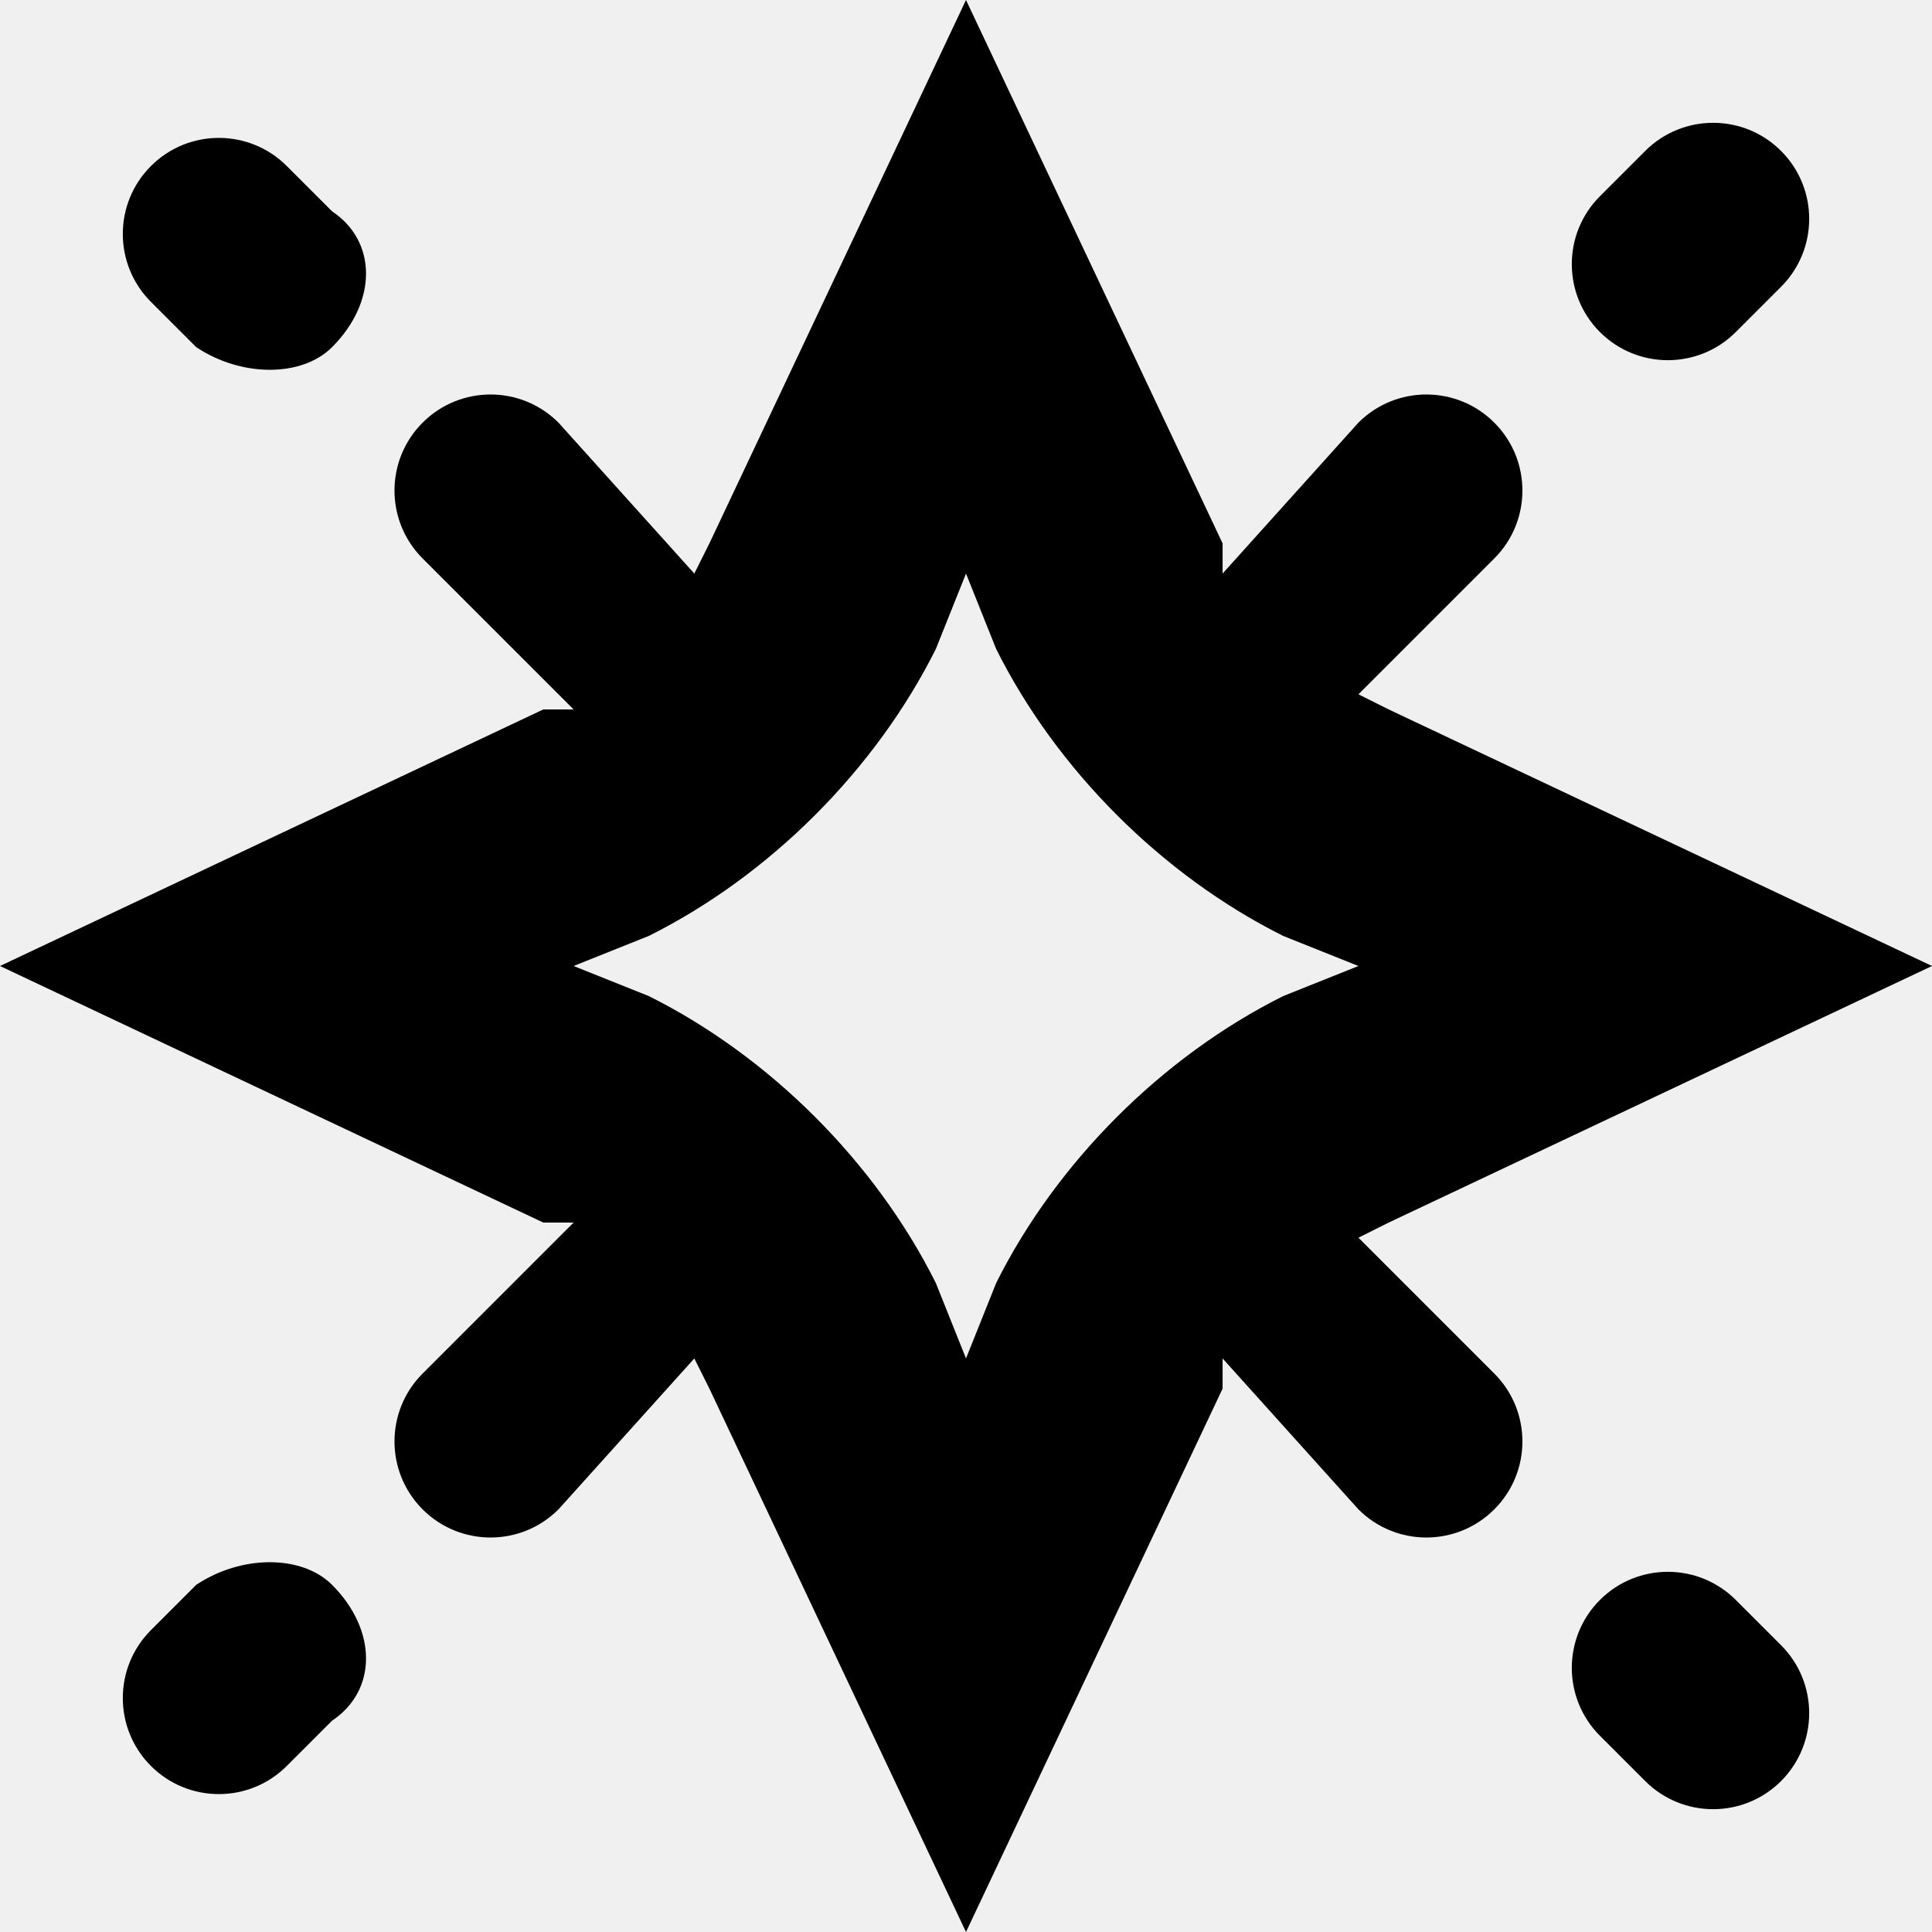
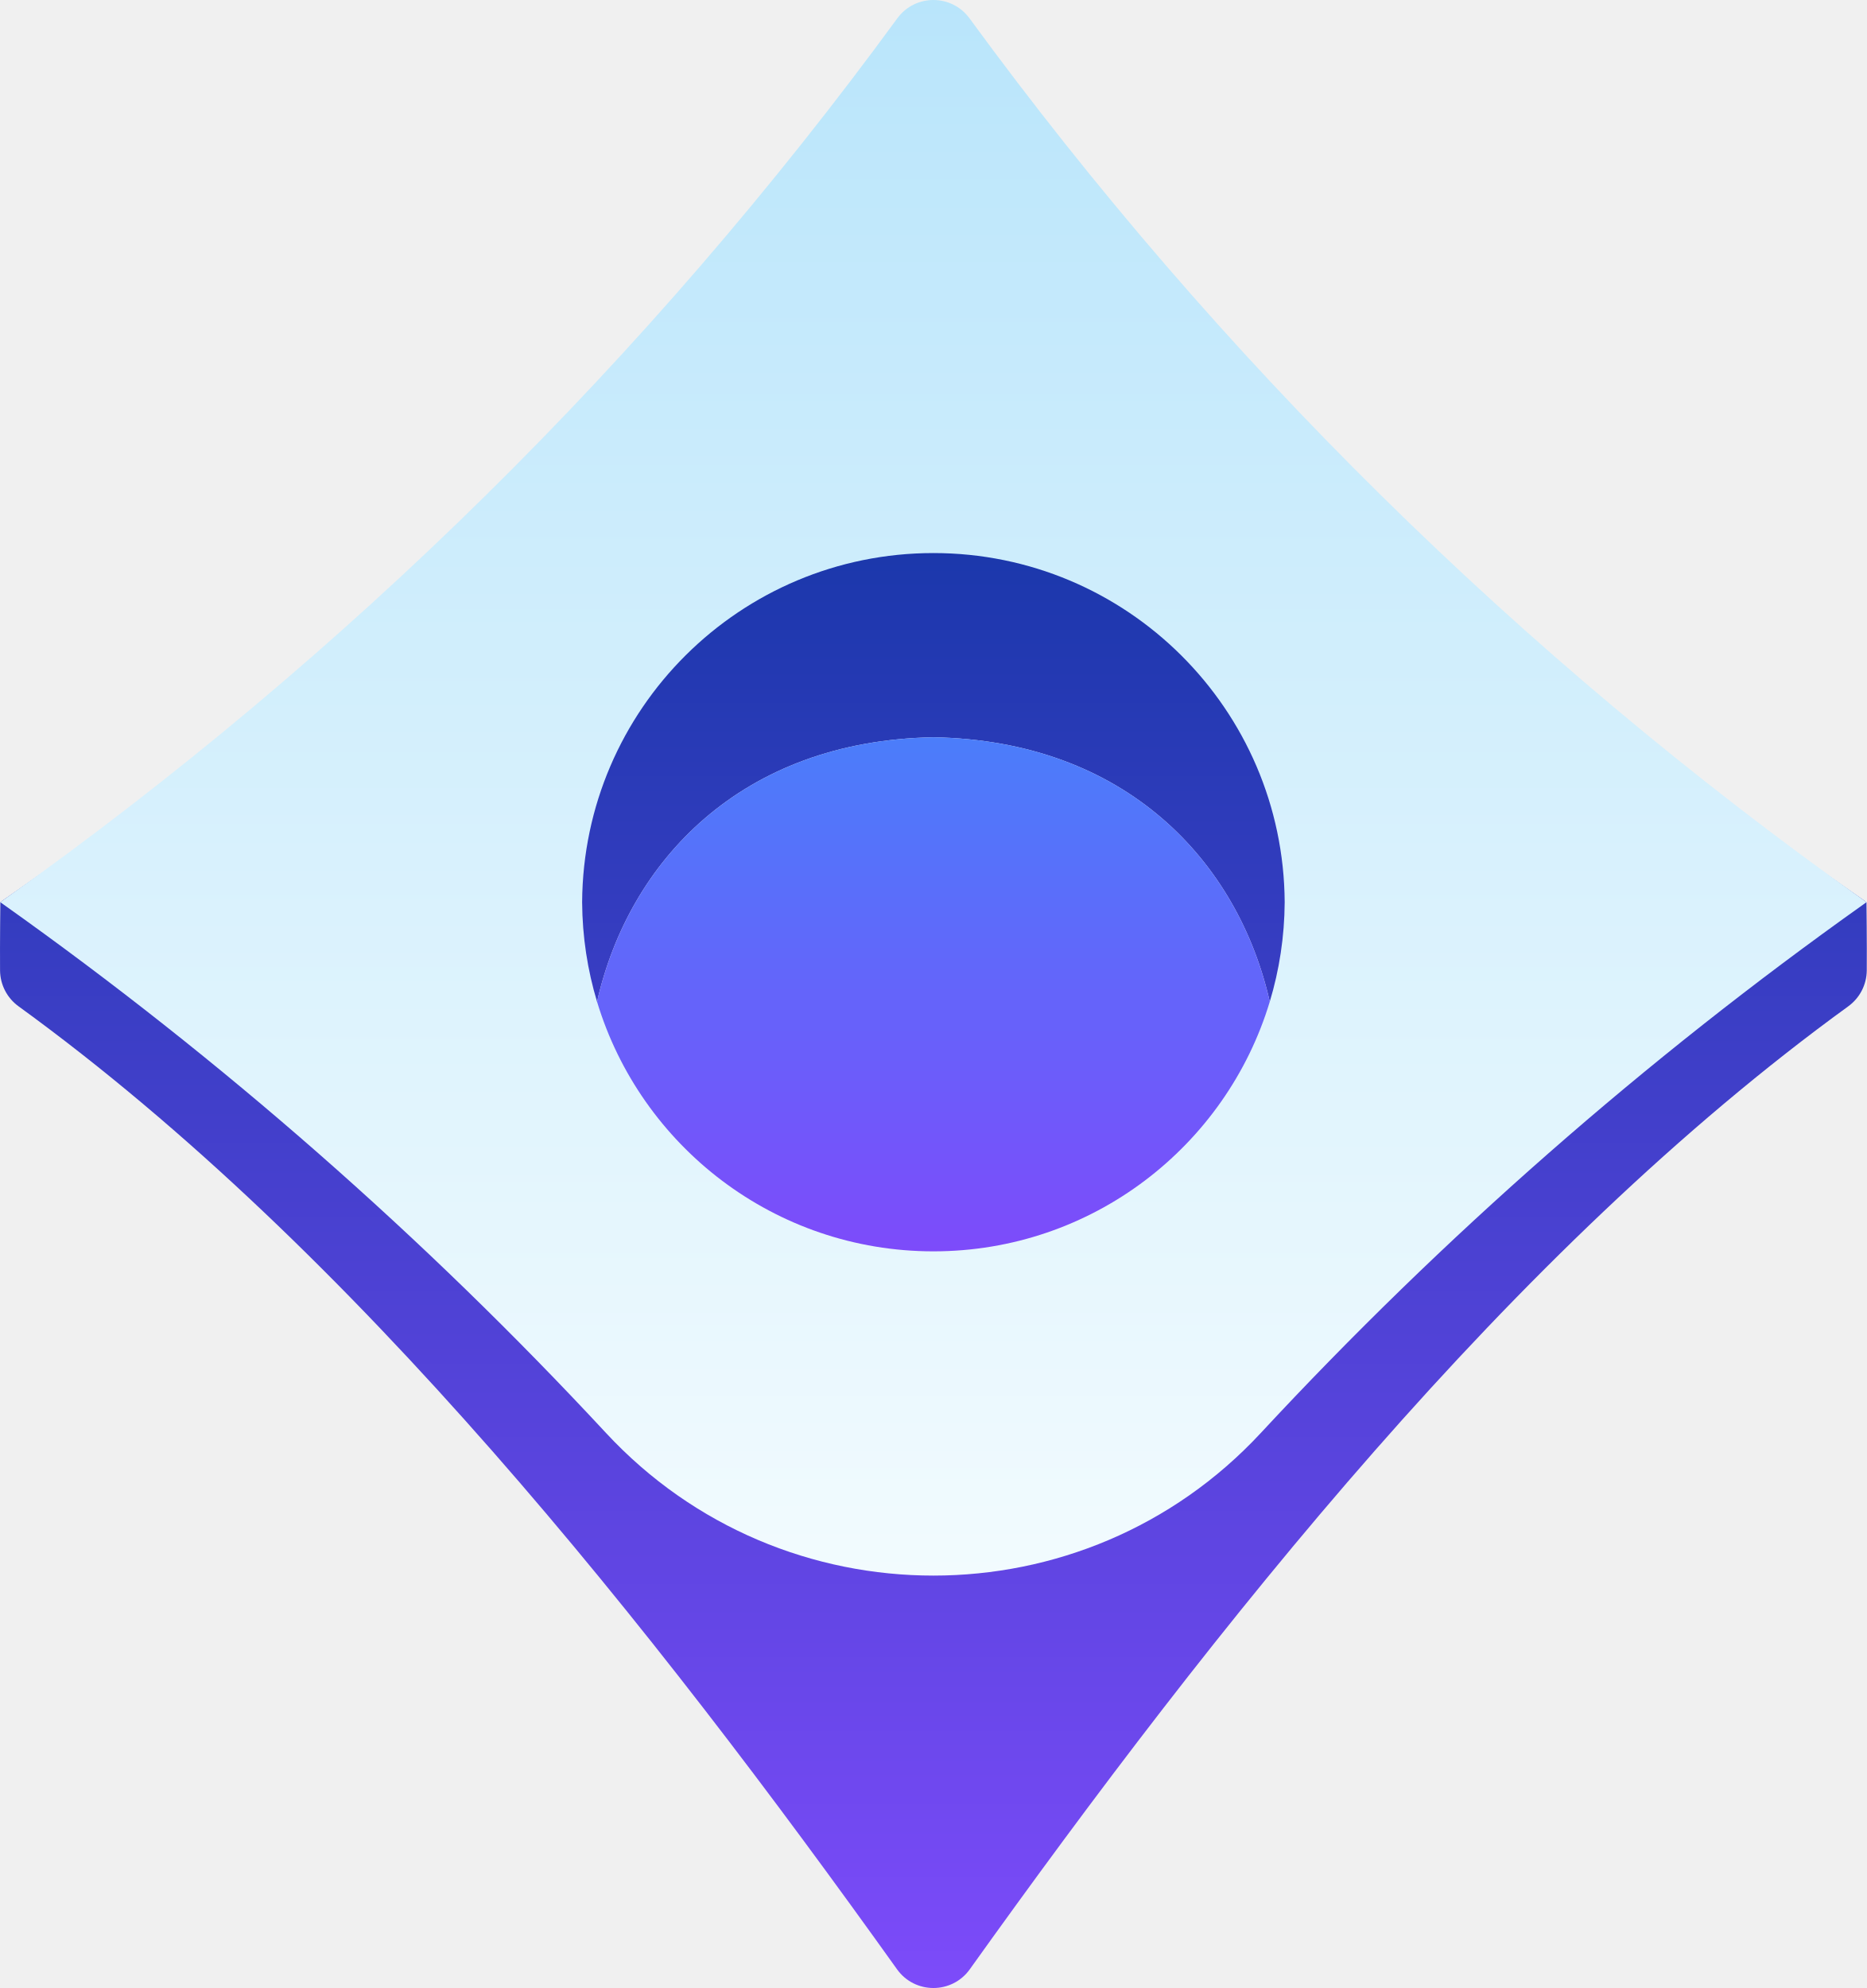
- <svg xmlns="http://www.w3.org/2000/svg" viewBox="0 0 128 128">
-   <path fill-rule="evenodd" d="M81 36 64 0 47 36l-1 2-9-10a6 6 0 0 0-9 9l10 10h-2L0 64l36 17h2L28 91a6 6 0 1 0 9 9l9-10 1 2 17 36 17-36v-2l9 10a6 6 0 1 0 9-9l-9-9 2-1 36-17-36-17-2-1 9-9a6 6 0 1 0-9-9l-9 10v-2Zm-17 2-2 5c-4 8-11 15-19 19l-5 2 5 2c8 4 15 11 19 19l2 5 2-5c4-8 11-15 19-19l5-2-5-2c-8-4-15-11-19-19l-2-5Z" clip-rule="evenodd" />
-   <path d="M118 19a6 6 0 0 0-9-9l-3 3a6 6 0 1 0 9 9l3-3Zm-96 4c-2 2-6 2-9 0l-3-3a6 6 0 1 1 9-9l3 3c3 2 3 6 0 9Zm0 82c-2-2-6-2-9 0l-3 3a6 6 0 1 0 9 9l3-3c3-2 3-6 0-9Zm96 4a6 6 0 0 1-9 9l-3-3a6 6 0 1 1 9-9l3 3Z" />
-   <style>path{fill:#000}@media (prefers-color-scheme:dark){path{fill:#fff}}</style>
+ <svg xmlns="http://www.w3.org/2000/svg" id="Layer_1" data-name="Layer 1" viewBox="0 0 1001.7 1066.65">
+   <defs>
+     <style>
+       .cls-1 {
+         fill: url(#linear-gradient-2);
+       }
+ 
+       .cls-2 {
+         fill: url(#linear-gradient-3);
+       }
+ 
+       .cls-3 {
+         fill: url(#linear-gradient);
+       }
+     </style>
+     <linearGradient id="linear-gradient" x1="500.85" y1="1066.65" x2="500.85" y2="81.73" gradientUnits="userSpaceOnUse">
+       <stop offset="0" stop-color="#7d4bfa" />
+       <stop offset="1" stop-color="#003296" />
+     </linearGradient>
+     <linearGradient id="linear-gradient-2" x1="500.85" y1="845.37" x2="500.85" y2="0" gradientUnits="userSpaceOnUse">
+       <stop offset="0" stop-color="#f2fbfe" />
+       <stop offset="1" stop-color="#b9e5fb" />
+     </linearGradient>
+     <linearGradient id="linear-gradient-3" x1="500.85" y1="395.57" x2="500.85" y2="671.4" gradientUnits="userSpaceOnUse">
+       <stop offset="0" stop-color="#4b7dfa" />
+       <stop offset="1" stop-color="#7d4bfa" />
+     </linearGradient>
+   </defs>
+   <path class="cls-3" d="M1001.51,484.07l-1.39-1.01-.22-.16c-192.58-136.45-362.59-208.19-499.05-401.17C364.39,274.71,194.38,346.45,1.8,482.9l-.22.16-1.39,1.01s-.28,22.27-.16,36.64c.07,7.62,3.75,14.74,9.92,19.22,180.8,131.22,340.07,332.95,471.38,516.68,9.57,13.39,29.47,13.39,39.04,0,131.31-183.73,290.58-385.46,471.38-516.68,6.17-4.48,9.85-11.6,9.92-19.22.12-14.37-.16-36.64-.16-36.64ZM500.85,770.23c-144.13-2.57-204.29-127.8-180.49-232.77,17.05-75.23,77.22-140.06,180.5-141.89,103.27,1.84,163.42,66.66,180.48,141.87,23.81,104.99-36.36,230.24-180.49,232.79Z" />
+   <path class="cls-1" d="M1000.12,483.06l-.22-.16C815.66,352.1,653.53,192.17,520.23,9.85c-9.6-13.13-29.16-13.13-38.76,0C348.17,192.17,186.04,352.1,1.8,482.9l-.22.16-1.39,1.01,1.61,1.17c117.34,83.31,225.71,178.43,323.38,283.62,94.71,102.02,256.63,102.02,351.34,0,97.67-105.19,206.04-200.31,323.38-283.62l1.61-1.17-1.39-1.01ZM681.34,537.44c-23.39,77.51-95.35,133.96-180.49,133.96s-157.09-56.44-180.49-133.94c-5.1-16.92-7.89-34.84-8-53.39.62-103.57,84.77-187.33,188.49-187.33s187.87,83.76,188.49,187.33c-.11,18.55-2.9,36.46-8,53.37Z" />
+   <path class="cls-2" d="M681.34,537.44c-23.39,77.51-95.35,133.96-180.49,133.96s-157.09-56.44-180.49-133.94c17.05-75.23,77.22-140.06,180.5-141.89,103.27,1.84,163.42,66.66,180.48,141.87Z" />
</svg>
